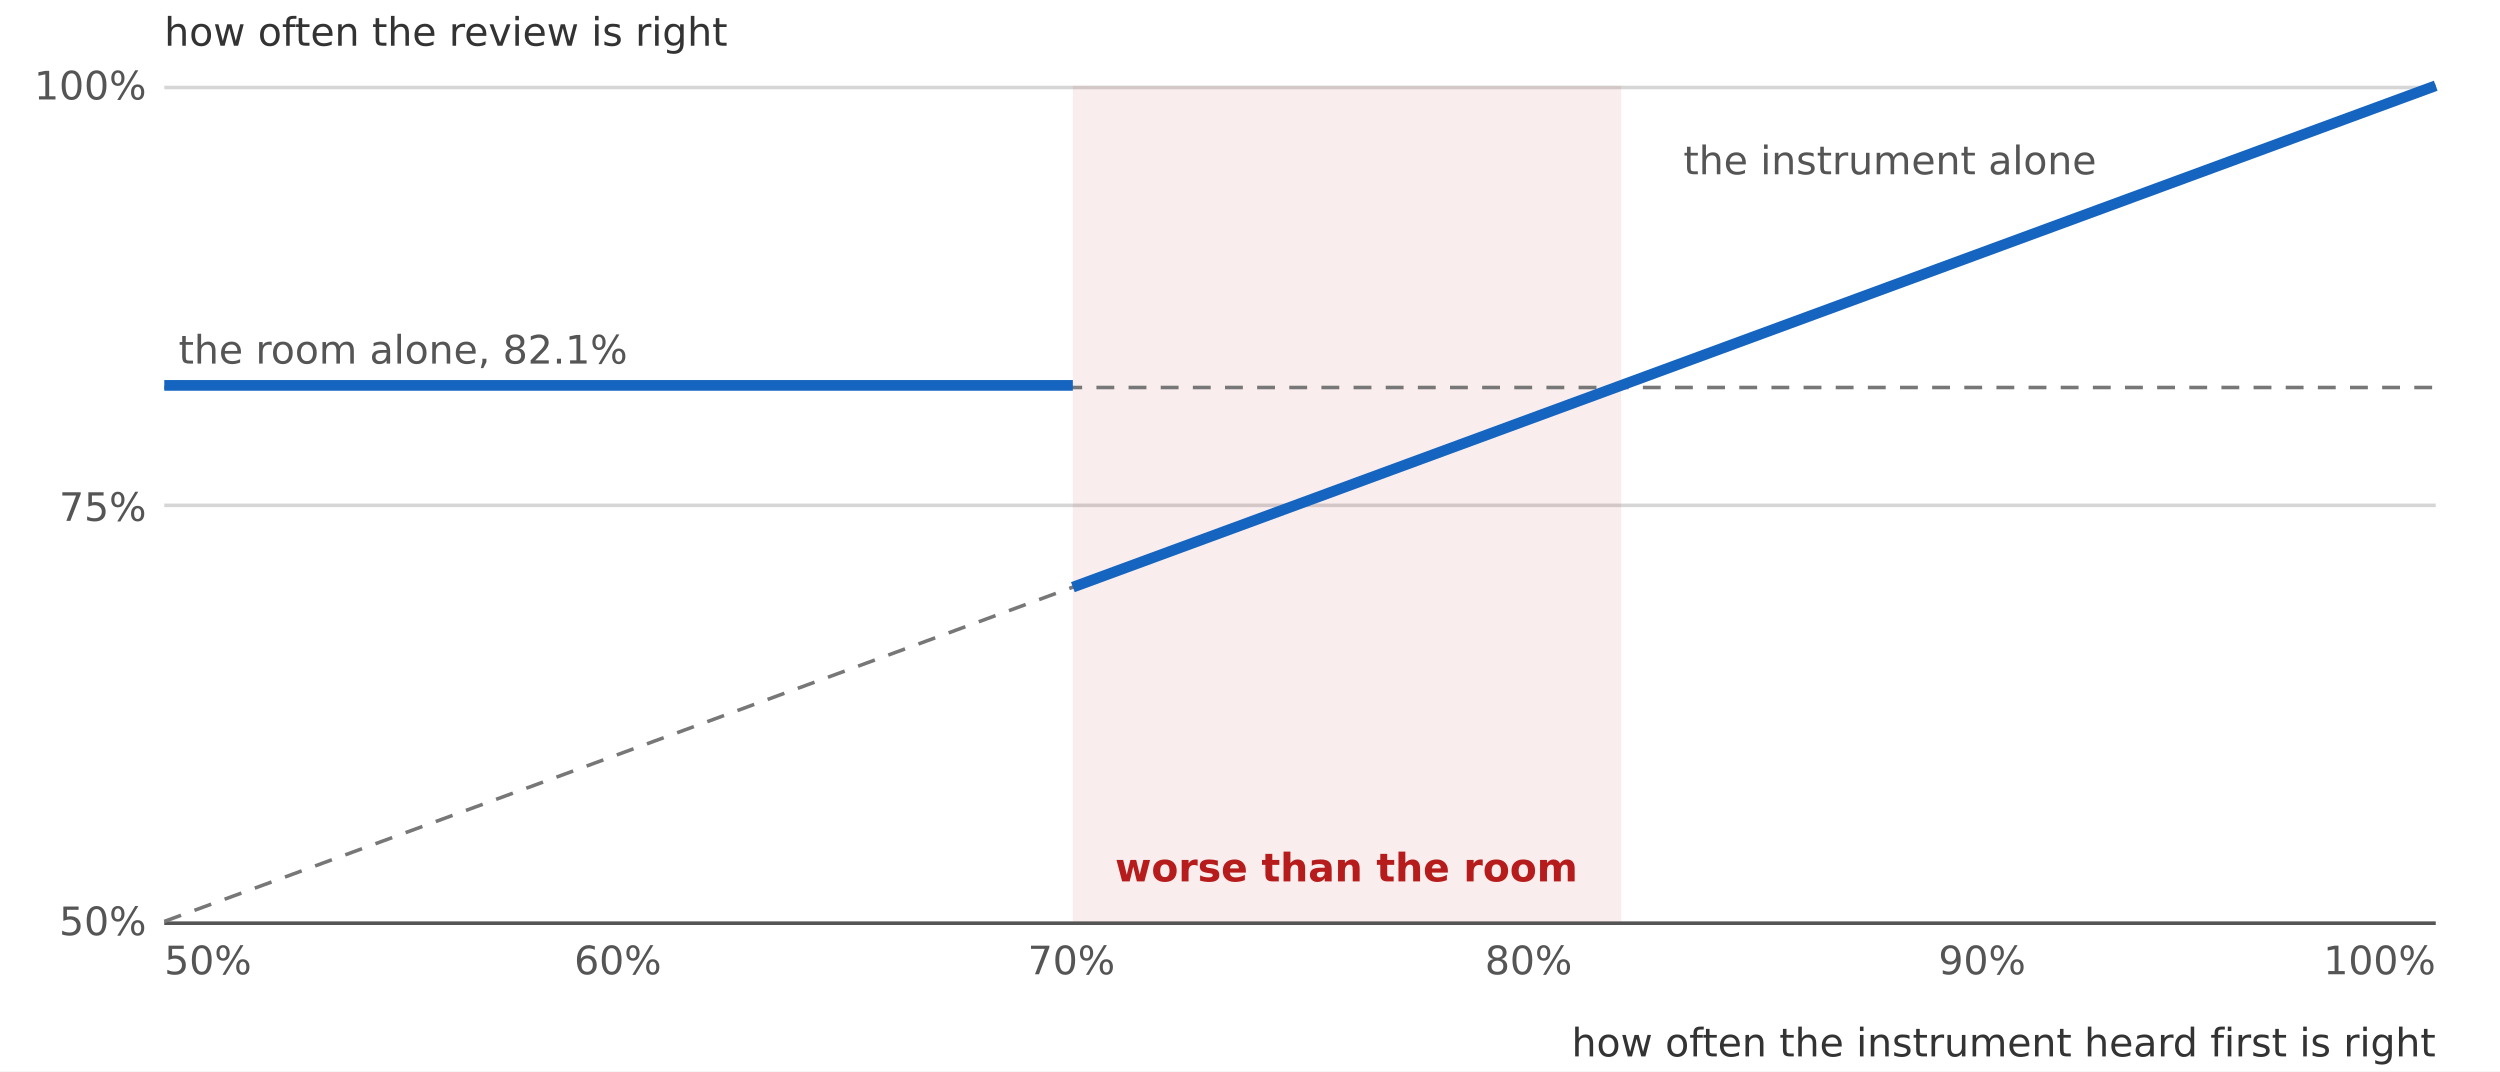
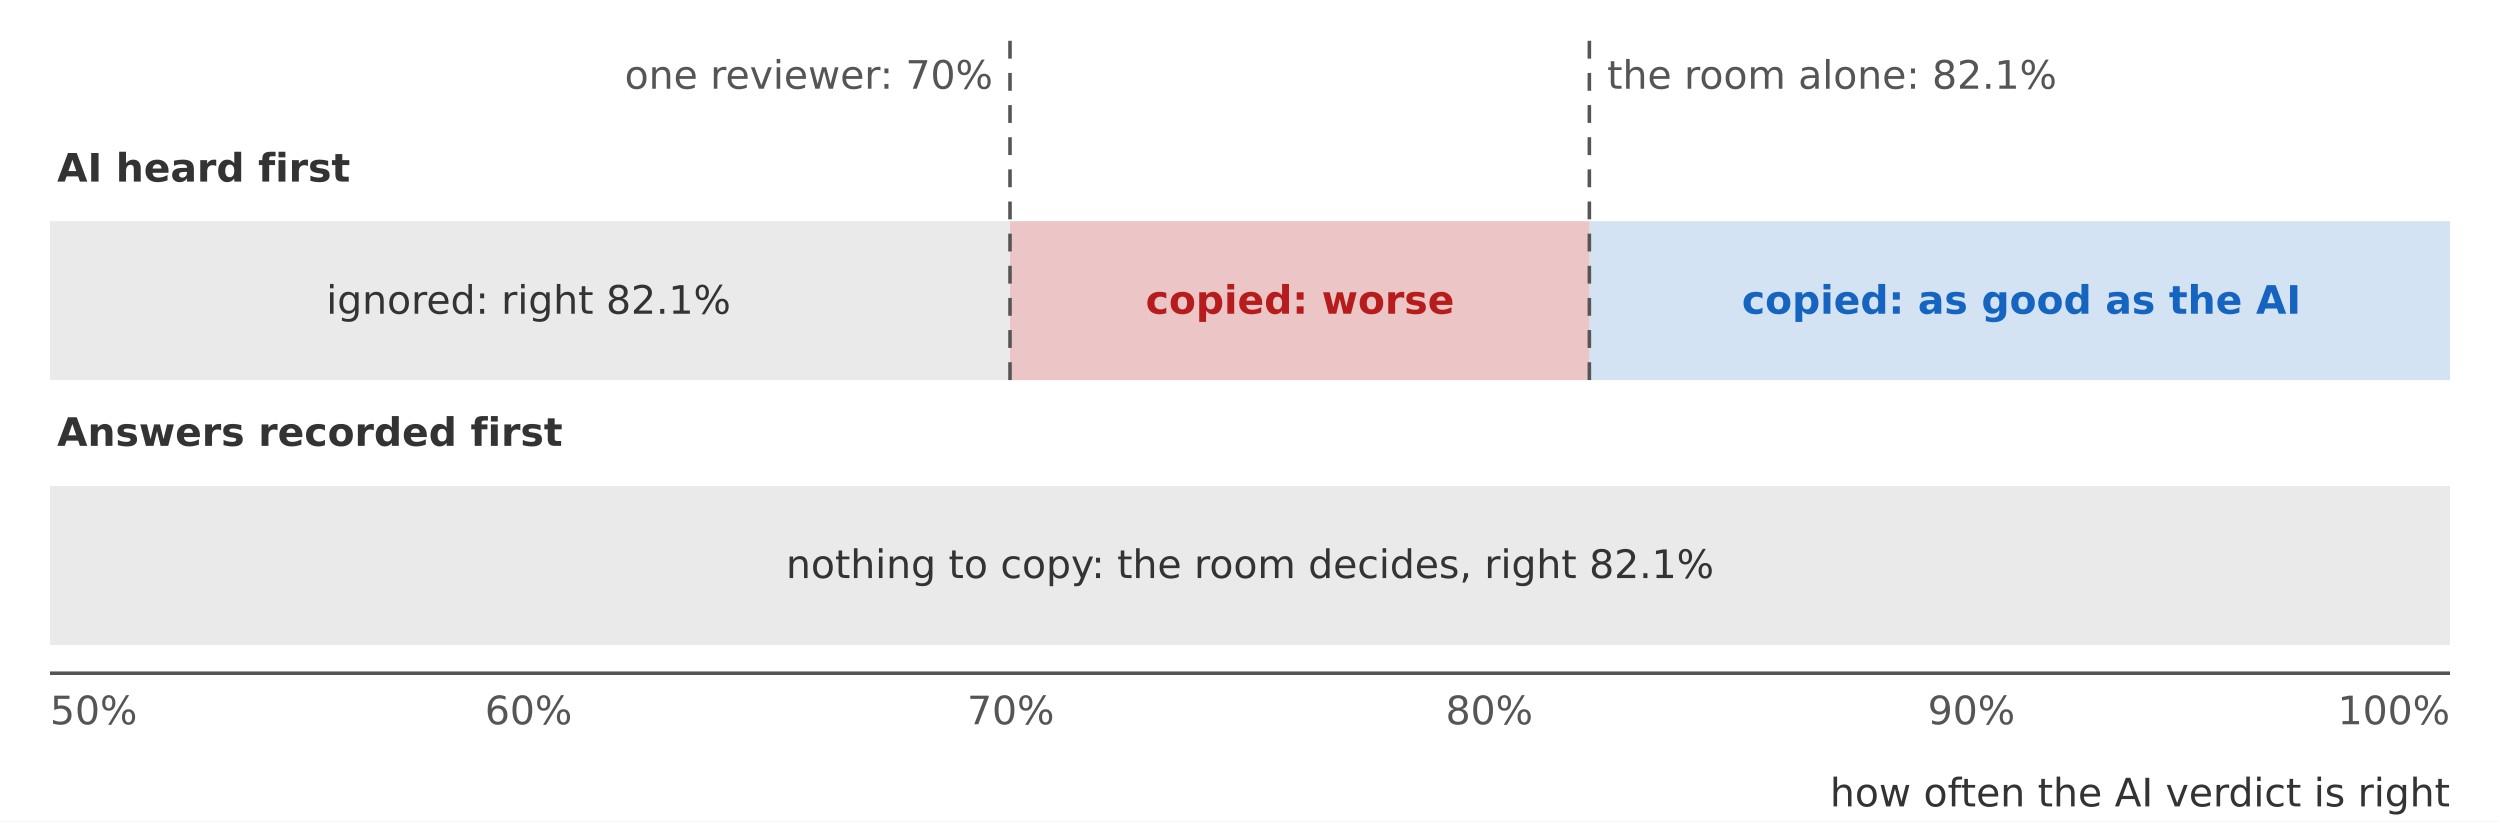
- <svg xmlns="http://www.w3.org/2000/svg" viewBox="0 0 700 300" width="700" height="300" role="img" font-family="DejaVu Sans, Helvetica, Arial, sans-serif" font-size="11">
+ <svg xmlns="http://www.w3.org/2000/svg" viewBox="0 0 700 230" width="700" height="230" role="img" font-family="DejaVu Sans, Helvetica, Arial, sans-serif" font-size="11">
  <style>.f-ink{fill:#333}.s-ink{stroke:#333}.f-sub{fill:#555}.s-sub{stroke:#555}.f-grid{fill:#d6d6d6}.s-grid{stroke:#d6d6d6}.f-a{fill:#b71c1c}.s-a{stroke:#b71c1c}.f-b{fill:#1565c0}.s-b{stroke:#1565c0}.f-c{fill:#2e7d32}.s-c{stroke:#2e7d32}.f-d{fill:#e65100}.s-d{stroke:#e65100}.f-e{fill:#6a1b9a}.s-e{stroke:#6a1b9a}.f-g{fill:#777}.s-g{stroke:#777}.f-bg{fill:#fff}.s-bg{stroke:#fff}@media (prefers-color-scheme: dark){.f-ink{fill:#ddd}.s-ink{stroke:#ddd}.f-sub{fill:#aaa}.s-sub{stroke:#aaa}.f-grid{fill:#444}.s-grid{stroke:#444}.f-a{fill:#ef9a9a}.s-a{stroke:#ef9a9a}.f-b{fill:#8ab4f8}.s-b{stroke:#8ab4f8}.f-c{fill:#81c784}.s-c{stroke:#81c784}.f-d{fill:#ffcc80}.s-d{stroke:#ffcc80}.f-e{fill:#ce93d8}.s-e{stroke:#ce93d8}.f-g{fill:#bbb}.s-g{stroke:#bbb}.f-bg{fill:#1e1e1e}.s-bg{stroke:#1e1e1e}}</style>
-   <rect x="0" y="0" width="700" height="300" class="f-bg" />
-   <path d="M46.00 258.50 H682.00" class="s-grid" fill="none" />
-   <text x="41.00" y="261.85" text-anchor="end" class="f-sub">50%</text>
-   <path d="M46.00 141.50 H682.00" class="s-grid" fill="none" />
-   <text x="41.00" y="145.85" text-anchor="end" class="f-sub">75%</text>
-   <path d="M46.00 24.50 H682.00" class="s-grid" fill="none" />
-   <text x="41.00" y="27.85" text-anchor="end" class="f-sub">100%</text>
-   <text x="46.00" y="272.80" text-anchor="start" class="f-sub">50%</text>
-   <text x="173.00" y="272.80" text-anchor="middle" class="f-sub">60%</text>
-   <text x="300.00" y="272.80" text-anchor="middle" class="f-sub">70%</text>
-   <text x="428.00" y="272.80" text-anchor="middle" class="f-sub">80%</text>
-   <text x="555.00" y="272.80" text-anchor="middle" class="f-sub">90%</text>
-   <text x="682.00" y="272.80" text-anchor="end" class="f-sub">100%</text>
-   <path d="M46.00 258.50 H682.00" class="s-sub" fill="none" />
-   <text x="46.00" y="12.80" text-anchor="start" class="f-ink">how often the review is right</text>
-   <text x="682.00" y="295.80" text-anchor="end" class="f-ink">how often the instrument heard first is right</text>
-   <rect x="300.40" y="24.00" width="153.53" height="234.00" class="f-a" fill-opacity="0.08" />
-   <path d="M46.00 258.00 L682.00 24.00" class="s-g" fill="none" stroke-width="1" stroke-dasharray="5 4" />
-   <path d="M46.00 108.50 H682.00" class="s-g" fill="none" stroke-width="1" stroke-dasharray="5 4" />
-   <path d="M46.00 107.91 L300.40 107.91" class="s-b" fill="none" stroke-width="3" />
-   <path d="M300.40 164.40 L682.00 24.00" class="s-b" fill="none" stroke-width="3" />
-   <text x="50.00" y="101.80" text-anchor="start" class="f-sub">the room alone, 82.1%</text>
-   <text x="377.00" y="246.80" text-anchor="middle" class="f-a" font-weight="bold">worse than the room</text>
-   <text x="587.00" y="48.80" text-anchor="end" class="f-sub">the instrument alone</text>
+   <rect x="0" y="0" width="700" height="230" class="f-bg" />
+   <text x="14.00" y="202.80" text-anchor="start" class="f-sub">50%</text>
+   <text x="148.00" y="202.80" text-anchor="middle" class="f-sub">60%</text>
+   <text x="283.00" y="202.80" text-anchor="middle" class="f-sub">70%</text>
+   <text x="417.00" y="202.80" text-anchor="middle" class="f-sub">80%</text>
+   <text x="552.00" y="202.80" text-anchor="middle" class="f-sub">90%</text>
+   <text x="686.00" y="202.80" text-anchor="end" class="f-sub">100%</text>
+   <path d="M14.00 188.50 H686.00" class="s-sub" fill="none" />
+   <text x="14.00" y="12.80" text-anchor="start" class="f-ink" />
+   <text x="686.00" y="225.80" text-anchor="end" class="f-ink">how often the AI verdict is right</text>
+   <rect x="14.00" y="61.92" width="268.80" height="44.50" class="f-g" fill-opacity="0.15" />
+   <rect x="282.80" y="61.92" width="162.22" height="44.50" class="f-a" fill-opacity="0.25" />
+   <rect x="445.02" y="61.92" width="240.98" height="44.50" class="f-b" fill-opacity="0.18" />
+   <rect x="14.00" y="136.08" width="672.00" height="44.50" class="f-g" fill-opacity="0.15" />
+   <path d="M282.80 106.42 L282.80 10.00" class="s-sub" fill="none" stroke-width="1" stroke-dasharray="5 4" />
+   <path d="M445.02 106.42 L445.02 10.00" class="s-sub" fill="none" stroke-width="1" stroke-dasharray="5 4" />
+   <text x="278.00" y="24.85" text-anchor="end" class="f-sub">one reviewer: 70%</text>
+   <text x="450.00" y="24.85" text-anchor="start" class="f-sub">the room alone: 82.1%</text>
+   <text x="16.00" y="50.85" text-anchor="start" class="f-ink" font-weight="bold">AI heard first</text>
+   <text x="16.00" y="124.85" text-anchor="start" class="f-ink" font-weight="bold">Answers recorded first</text>
+   <text x="148.00" y="87.85" text-anchor="middle" class="f-ink">ignored: right 82.1%</text>
+   <text x="364.00" y="87.85" text-anchor="middle" class="f-a" font-weight="bold">copied: worse</text>
+   <text x="566.00" y="87.85" text-anchor="middle" class="f-b" font-weight="bold">copied: as good as the AI</text>
+   <text x="350.00" y="161.85" text-anchor="middle" class="f-ink">nothing to copy: the room decides, right 82.1%</text>
</svg>
